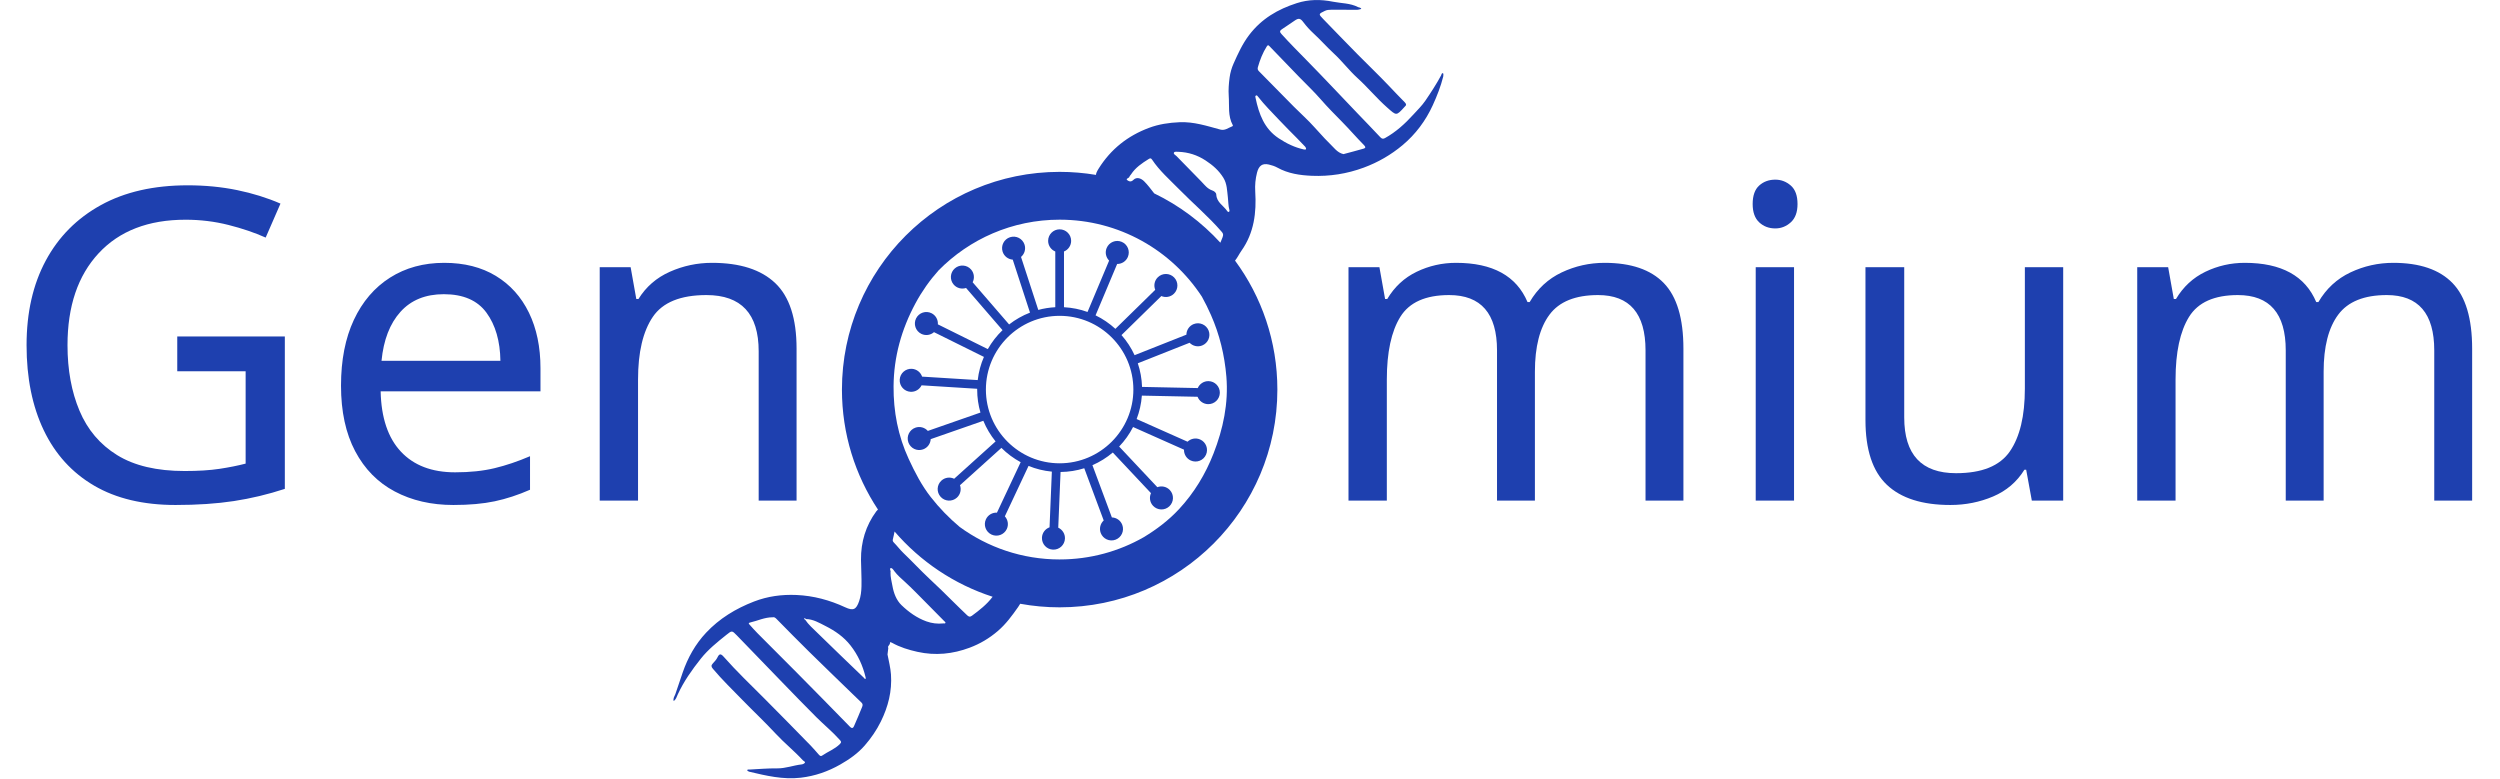
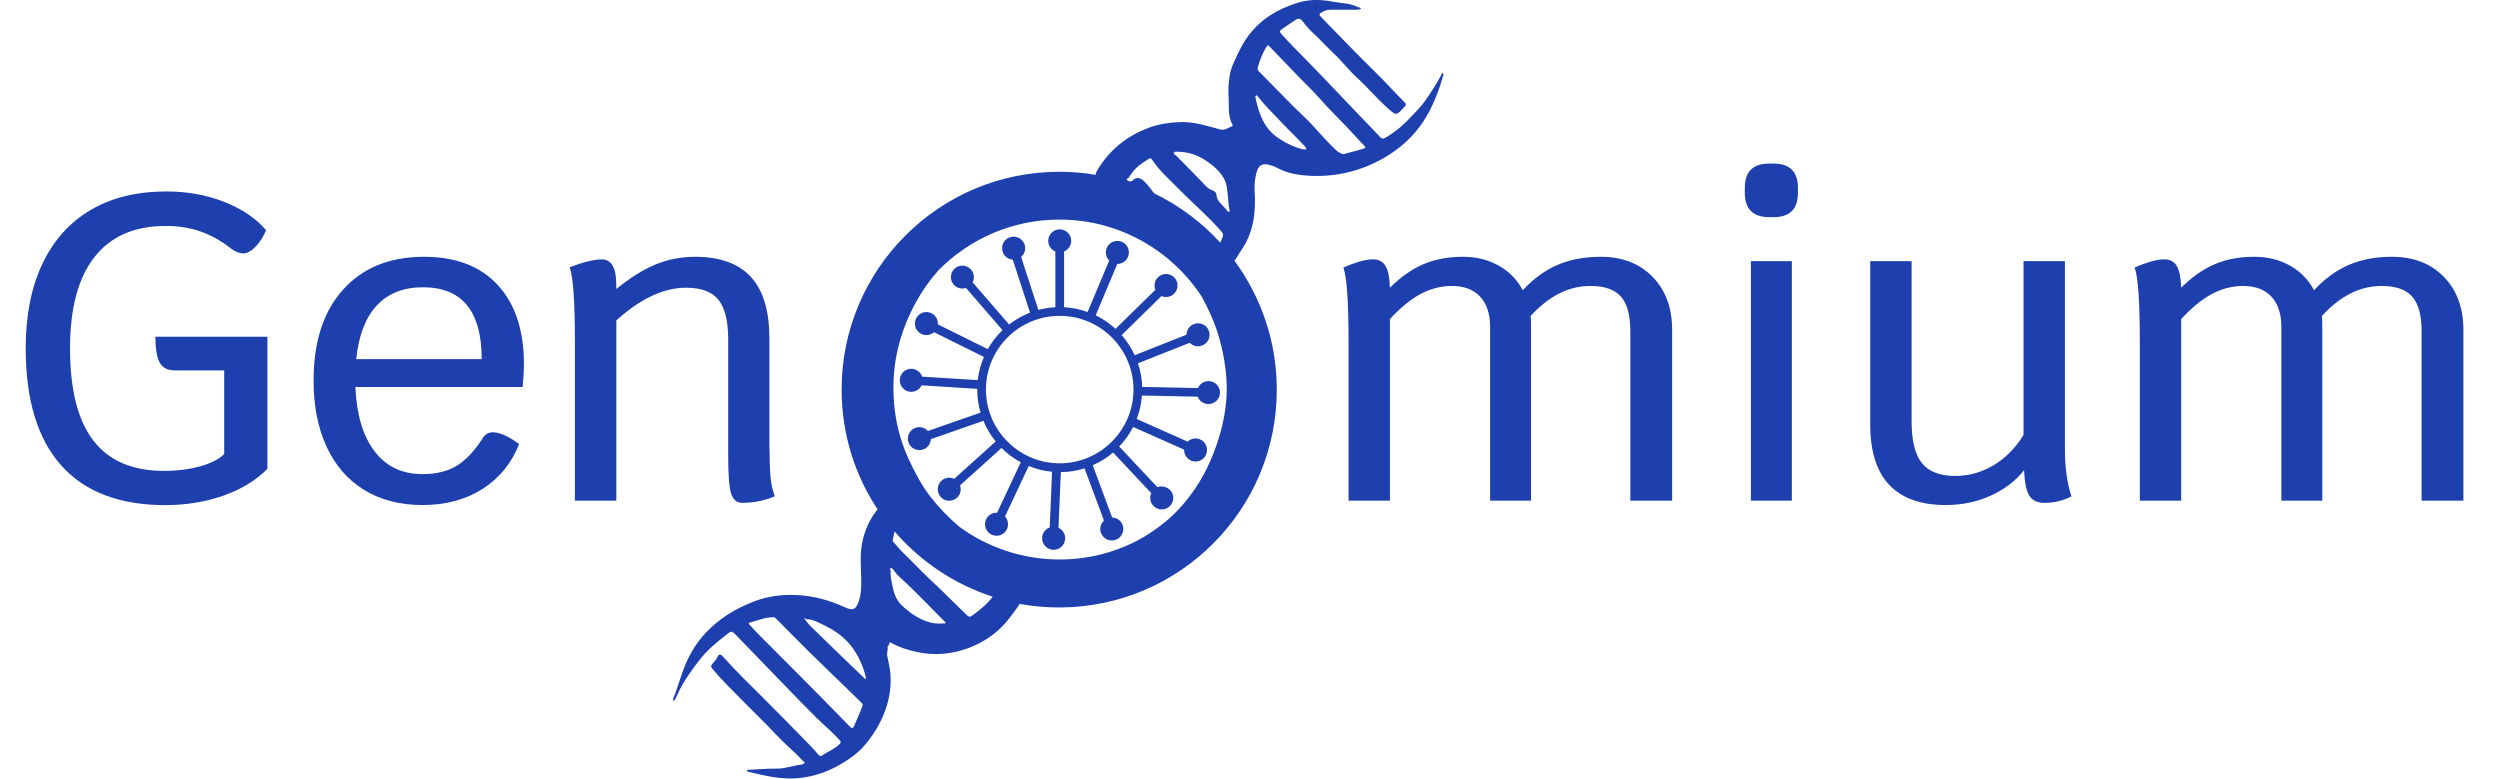
- <svg xmlns="http://www.w3.org/2000/svg" id="Layer_1" data-name="Layer 1" viewBox="0 0 2870.13 893.44">
-   <defs>
-     <style>
-       .cls-1 {
-         font-family: Krub-Medium, Krub;
-         font-size: 500px;
-         font-weight: 500;
-       }
- 
-       .cls-1, .cls-2 {
-         fill: #1e40af;
-       }
-     </style>
-   </defs>
+ <svg xmlns="http://www.w3.org/2000/svg" version="1.1" id="Layer_1" x="0px" y="0px" viewBox="0 0 2870.1 893.4" style="enable-background:new 0 0 2870.1 893.4;" xml:space="preserve">
+   <style type="text/css">
+ 	.st0{enable-background:new    ;}
+ 	.st1{fill:#1E40AF;}
+ </style>
  <g>
-     <text class="cls-1" transform="translate(0 574.75)">
-       <tspan x="0" y="0">Gen</tspan>
-     </text>
-     <text class="cls-1" transform="translate(1505.65 574.75)">
-       <tspan x="0" y="0">mium</tspan>
-     </text>
+     <g class="st0">
+       <path class="st1" d="M307,386.3v152c-13.3,13.3-30.2,23.6-50.8,30.8s-42.8,10.8-66.8,10.8C136.8,579.8,97,564.5,70,534    s-40.5-75.2-40.5-134.2c0-37.7,6.4-70,19.2-97c12.8-27,31.3-47.6,55.5-61.8c24.2-14.2,53.1-21.2,86.8-21.2c24,0,46.2,4,66.5,12    c20.3,8,36.3,18.8,48,32.5c-3,7.3-7,13.6-12,18.8c-5,5.2-9.7,7.8-14,7.8c-5,0-10.2-2.2-15.5-6.5c-11.3-8.7-22.9-15-34.8-19    c-11.8-4-24.8-6-38.8-6c-36,0-63.3,11.9-82,35.8c-18.7,23.8-28,58.8-28,104.8c0,47.3,8.9,82.6,26.8,105.8    c17.8,23.2,44.9,34.8,81.2,34.8c15,0,28.8-1.8,41.2-5.2s21.8-8.2,27.8-14.2v-96h-57c-8,0-13.7-2.9-17-8.8c-3.3-5.8-5-15.8-5-29.8    H307z" />
+       <path class="st1" d="M600,444.3H408c1.3,31.7,8.7,56.2,22,73.8c13.3,17.5,31.7,26.2,55,26.2c15.7,0,28.8-3.2,39.2-9.5    c10.5-6.3,20.8-17.3,30.8-33c2.7-3.7,6.3-5.5,11-5.5c7.7,0,17.7,4.5,30,13.5c-8.7,22-22.7,39.2-42,51.5    c-19.3,12.3-42.3,18.5-69,18.5c-25.7,0-47.9-5.8-66.8-17.2C399.4,551,385,534.5,375,513s-15-46.9-15-76.2    c0-44.3,11.2-79.1,33.8-104.2c22.5-25.2,53.6-37.8,93.2-37.8c36.3,0,64.5,10.8,84.5,32.5c20,21.7,30,52,30,91    C601.5,424.9,601,433.6,600,444.3z M553,412.3c0-55-22.5-82.5-67.5-82.5c-22.3,0-40,7-53,21s-20.8,34.5-23.5,61.5H553z" />
+       <path class="st1" d="M884.7,548.8c0.8,7.7,2.4,14.7,4.8,21c-12,5-24.5,7.5-37.5,7.5c-6.3,0-10.6-3.8-12.8-11.2    c-2.2-7.5-3.2-21.6-3.2-42.2v-134c0-21.3-3.8-36.6-11.2-45.8c-7.5-9.2-19.9-13.8-37.2-13.8c-25.7,0-52.3,12.5-80,37.5v207H660    V392.3c0-46-2-74.5-6-85.5c15.7-6,28-9,37-9c11,0,16.5,9.7,16.5,29v5c16-13,31.1-22.4,45.2-28.2c14.2-5.8,29.2-8.8,45.2-8.8    c28.7,0,50.1,7.8,64.2,23.2c14.2,15.5,21.2,39.1,21.2,70.8v120.5C883.5,527.9,883.9,541.1,884.7,548.8z" />
+     </g>
+     <g class="st0">
+       <path class="st1" d="M1897.2,317.8c15,15.3,22.5,35.7,22.5,61v196h-48V380.3c0-18.3-3.6-31.6-10.8-39.8    c-7.2-8.2-18.9-12.2-35.2-12.2c-24.7,0-47.5,11.5-68.5,34.5c0.3,2.3,0.5,5.7,0.5,10v202h-47V375.3c0-15-3.8-26.6-11.5-34.8    c-7.7-8.2-18.5-12.2-32.5-12.2c-12.3,0-24.2,3.1-35.8,9.2c-11.5,6.2-23.2,15.8-35.2,28.8v208.5h-47.5v-180c0-48.3-2-77.5-6-87.5    c5.7-2.7,11.6-4.9,17.8-6.8c6.2-1.8,11.6-2.8,16.2-2.8c6.7,0,11.5,2.6,14.5,7.8c3,5.2,4.7,13.4,5,24.8    c12.3-12.3,25.2-21.3,38.5-27c13.3-5.7,28.5-8.5,45.5-8.5c15.3,0,29,3.4,41,10.2c12,6.8,21.2,16.2,27.5,28.2    c12.3-13.3,25.8-23.1,40.2-29.2c14.5-6.2,30.9-9.2,49.2-9.2C1862.3,294.8,1882.2,302.4,1897.2,317.8z" />
+       <path class="st1" d="M2003.1,221.3v-5.5c0-18.7,9.3-28,28-28h5c18.7,0,28,9.3,28,28v5.5c0,18.7-9.3,28-28,28h-5    C2012.5,249.3,2003.1,239.9,2003.1,221.3z M2010.1,299.8h47v275h-47V299.8z" />
+       <path class="st1" d="M2378.1,569.8c-9.3,5-19.7,7.5-31,7.5c-8,0-13.8-2.7-17.2-8c-3.5-5.3-5.6-15.2-6.2-29.5    c-9.7,12.3-22.4,22.1-38.2,29.2c-15.8,7.2-33.1,10.8-51.8,10.8c-28.7,0-50.2-7.8-64.8-23.2s-21.8-38.6-21.8-69.2V299.8h47.5v184    c0,22,3.9,37.9,11.8,47.8c7.8,9.8,20.6,14.8,38.2,14.8c15.7,0,30.3-4.1,44-12.2c13.7-8.2,25.2-19.8,34.5-34.8V299.8h47.5v215    C2370.6,536.4,2373.1,554.8,2378.1,569.8z" />
+       <path class="st1" d="M2805.6,317.8c15,15.3,22.5,35.7,22.5,61v196h-48V380.3c0-18.3-3.6-31.6-10.8-39.8    c-7.2-8.2-18.9-12.2-35.2-12.2c-24.7,0-47.5,11.5-68.5,34.5c0.3,2.3,0.5,5.7,0.5,10v202h-47V375.3c0-15-3.8-26.6-11.5-34.8    c-7.7-8.2-18.5-12.2-32.5-12.2c-12.3,0-24.2,3.1-35.8,9.2c-11.5,6.2-23.2,15.8-35.2,28.8v208.5h-47.5v-180c0-48.3-2-77.5-6-87.5    c5.7-2.7,11.6-4.9,17.8-6.8c6.2-1.8,11.6-2.8,16.2-2.8c6.7,0,11.5,2.6,14.5,7.8c3,5.2,4.7,13.4,5,24.8    c12.3-12.3,25.2-21.3,38.5-27c13.3-5.7,28.5-8.5,45.5-8.5c15.3,0,29,3.4,41,10.2c12,6.8,21.2,16.2,27.5,28.2    c12.3-13.3,25.8-23.1,40.2-29.2c14.5-6.2,30.9-9.2,49.2-9.2C2770.8,294.8,2790.6,302.4,2805.6,317.8z" />
+     </g>
  </g>
  <g>
-     <path class="cls-2" d="M1656.74,84.13c-1.76-.57-1.76,1.46-2.28,2.43-5.43,10.05-11.64,19.61-18.08,29.04-3.97,5.81-9,10.66-13.68,15.82-9.6,10.57-20.08,20.14-32.68,27.12-1.95,1.08-3.5,1-5.31-.95-8.71-9.36-17.66-18.49-26.49-27.73-19.37-20.25-38.52-40.7-58.15-60.69-9.73-9.91-19.51-19.74-28.82-30.04-2.1-2.32-2.33-3.66,.26-5.45,4.85-3.35,9.9-6.49,14.63-9.87,5.04-3.6,7.03-2.52,10.2,1.7,3.49,4.65,7.49,9.01,11.77,12.96,8.05,7.41,15.27,15.62,23.32,23.06,9.53,8.8,17.43,19.38,27.04,28.09,11.84,10.74,21.95,23.13,33.95,33.71,10.85,9.56,10.41,10.07,20.05-.59,.11-.12,.22-.25,.35-.36,2.11-1.69,1.65-3.17-.09-4.93-6.15-6.22-12.17-12.55-18.19-18.9-11.63-12.28-23.91-23.94-35.79-35.99-13.27-13.46-26.41-27.06-39.57-40.63-5.67-5.85-5.62-5.84,1.84-9.44,2.34-1.13,4.77-1.31,7.27-1.3,9.96,.04,19.92,.1,29.88,.04,1.54,0,3.09-.63,4.63-.96-.57-1.83-2.44-1.46-3.69-2.11-9.05-4.7-19.2-4.27-28.85-6.21-14.06-2.83-27.8-2.75-41.48,1.66-21.72,7-40.45,17.84-54.72,36.62-7.77,10.22-12.81,21.48-17.88,32.8-2.18,4.87-3.82,10.54-4.54,16.02-.91,6.94-1.49,13.98-.99,21.04,.81,11.31-1.18,23.01,4.65,33.62,.51,.94-.57,1.32-.79,1.4-4.38,1.58-8.1,5.1-13.49,3.65-15.36-4.14-30.48-9.17-46.86-8.44-12.09,.53-23.67,2.21-35.06,6.47-24.46,9.14-43.76,24.43-57.65,46.54-2.06,3.27-3.17,5.64-3.23,7.46-13.55-2.27-27.47-3.48-41.67-3.48-138.05,0-249.96,111.91-249.96,249.96,0,50.9,15.23,98.24,41.36,137.73-.69,.61-1.34,1.25-1.88,1.98-12.15,16.45-17.78,35.29-17.6,55.66,.09,10.15,.82,20.29,.56,30.47-.15,5.83-.76,11.37-2.68,16.98-3.36,9.79-6.72,11.42-16,7.12-17.77-8.25-36.47-13.31-56.06-14.14-16.68-.71-32.95,1.43-48.77,7.56-20.9,8.1-39.59,19.45-54.89,35.76-12.33,13.14-21.03,28.72-26.91,45.8-2.81,8.15-5.48,16.35-8.3,24.5-.92,2.66-3,5-1.99,8.12,2.69-1.76,3.4-4.8,4.62-7.44,6.89-15.01,16.37-28.39,26.56-41.21,8.35-10.5,18.82-18.95,29.3-27.3,6.37-5.08,6.37-5.22,12.03,.62,17.52,18.06,34.96,36.21,52.49,54.27,12.93,13.32,25.81,26.69,38.96,39.79,8.77,8.73,18.4,16.59,26.67,25.85,1.55,1.74,2.3,2.65,.23,4.74-5.86,5.93-13.7,8.68-20.37,13.28-1.9,1.32-3.07-.15-4.19-1.39-2.97-3.3-5.79-6.75-8.9-9.93-17.71-18.09-35.37-36.23-53.26-54.13-15.81-15.82-31.98-31.28-46.8-48.04-3.21-3.63-4.97-3.66-7.12,.86-1.25,2.63-3.44,4.85-5.43,7.06-1.93,2.15-1.75,3.59,.17,5.89,10.55,12.57,22.35,23.95,33.76,35.69,12.68,13.04,25.97,25.5,38.33,38.83,9.9,10.68,21.29,19.77,31.12,30.48,.87,.95,2.96,1.69,2.53,2.72-.45,1.06-2.36,1.97-3.72,2.12-9.5,1.06-18.51,4.69-28.3,4.57-10.6-.13-21.22,.82-31.82,1.36-.86,.04-2.23-.38-2.45,.79-.08,.42,1.33,1.44,2.19,1.64,19.51,4.62,39.01,9.3,59.35,6.91,16.19-1.9,31.19-7.1,45.35-15.17,10.43-5.95,20.19-12.78,28.04-21.83,7.25-8.35,13.52-17.39,18.49-27.49,8.45-17.17,12.95-34.86,11.62-54.06-.54-7.82-2.52-15.31-3.97-22.93l.91-7.56c-1.42-2.05,2.29-3.34,1.9-5.89-.19-1.2,1.55-.41,2.32,.02,9.19,5.15,19.13,8.17,29.33,10.44,20.47,4.54,40.48,2.51,59.95-4.82,11.82-4.45,22.39-10.69,32.22-19.11,9.41-8.06,16.39-17.7,23.27-27.47,1.09-1.55,1.89-2.78,2.43-3.82,14.69,2.69,29.82,4.1,45.29,4.1,138.05,0,249.96-111.91,249.96-249.96,0-55.44-18.06-106.65-48.6-148.1,2.88-3.54,4.79-7.73,7.39-11.4,14.52-20.54,17.3-43.79,15.8-67.91-.46-7.43,.23-14.55,2.02-21.6,2.1-8.24,6.33-11.07,13.6-9.39,3.36,.78,6.79,1.87,9.78,3.54,12.37,6.88,26.01,8.84,39.66,9.4,20.36,.84,40.26-2.27,59.55-9.41,16.37-6.05,31.25-14.67,44.47-25.72,14.99-12.54,26.6-28.07,34.77-45.97,4.85-10.63,9.12-21.48,11.97-32.84,.3-1.2,.26-3.56-.17-3.69ZM989.8,811.5c-3.01,7.19-5.85,14.45-9.09,21.53-.72,1.58-1.8,4.52-4.91,1.32-20.35-20.92-40.84-41.69-61.36-62.44-14.88-15.04-29.9-29.93-44.81-44.94-3.15-3.17-6.11-6.54-9.1-9.87-.76-.85-1.75-1.88,.44-2.37,8.68-1.97,16.85-6.09,26-6.04,2.01-.51,3.24,.58,4.62,1.99,12.39,12.6,24.77,25.2,37.36,37.59,16.47,16.21,33.12,32.22,49.7,48.32,3.43,3.33,6.83,6.7,10.33,9.96,1.63,1.52,1.59,3.11,.82,4.96Zm3.95-32.22c-.97,.66-1.3-.5-1.81-.99-17.97-17.31-36.01-34.55-53.83-52.02-4.79-4.69-9.93-9.13-13.71-14.78-.44-.48-1.79-.65-1.01-1.55,.59-.68,1.33,.09,1.76,.76,8.46,.1,15.49,4.43,22.66,8.05,10.96,5.53,20.97,12.46,28.65,22.29,8.47,10.84,14.06,23.06,17.27,36.41,.15,.61,.31,1.65,.02,1.84ZM1347.79,175.14c.74-1.37,3.33-.88,5.16-.85,11.31,.43,21.5,3.65,31.17,9.97,8.24,5.38,15.2,11.48,20.37,19.82,4.32,6.96,4.22,14.89,5.17,22.53,.59,4.74,.38,9.6,1.73,14.27,.24,.85,.34,1.69-.45,2.23-.96,.67-1.6-.17-2.03-.79-4.24-6.24-12.13-10-12.56-18.9-.12-2.48-2.61-4.09-4.69-4.8-5.5-1.89-8.67-6.28-12.42-10.19-9.47-9.86-19.17-19.49-28.67-29.33-1.13-1.17-3.73-2.2-2.78-3.95Zm-131.27,467.14c-42.9,0-82.55-13.86-114.75-37.33-12.21-10.26-23.31-21.66-33.19-34.28-10.43-13.32-18.23-28.34-25.36-43.79-12.26-26.56-17.55-54.54-17.36-83.37,.23-33.65,9.03-65.3,25.08-95.16,7.49-13.92,16.37-26.52,26.64-37.97,35.37-35.91,84.56-58.18,138.95-58.18,68.34,0,128.46,35.16,163.29,88.36,3.78,6.8,7.21,13.81,10.37,20.94,9.98,22.51,15.72,46.36,17.75,70.93,2.53,30.59-3.69,59.89-14.74,88.2-9.23,23.66-22.24,45.15-39.58,63.85-11.97,12.9-25.73,23.26-40.57,32.27-28.46,16.24-61.4,25.52-96.52,25.52Zm-133.56,73.44c-6.67,.69-13.2-.09-19.49-2.37-10.93-3.96-20.3-10.72-28.48-18.59-5.91-5.67-8.97-13.79-10.42-22.04-.9-5.15-2.43-10.25-2.22-15.85,.67-1.41-1.56-3.98,.11-4.57,1.78-.63,3.19,1.93,4.32,3.45,3.49,4.67,7.86,8.37,12.14,12.27,8.18,7.45,15.84,15.49,23.66,23.33,7.1,7.12,14.14,14.29,21.19,21.45,.66,.67,1.81,1.53,1.71,2.13-.21,1.22-1.65,.69-2.53,.78Zm56.42-30.37c-6.48,8.62-14.99,15.25-23.65,21.63-2.28,1.68-3.85,.89-5.48-.7-5.35-5.17-10.77-10.27-16.01-15.55-8.85-8.92-17.92-17.59-27.09-26.19-10.26-9.61-19.82-19.95-29.98-29.66-3.97-3.8-7.19-8.2-11.03-12.07-1.15-1.16-1.52-2.23-1.02-3.96,.82-2.83,1.21-5.78,1.88-8.66,29.6,34.4,68.4,60.63,112.58,74.92-.06,.08-.13,.16-.19,.24Zm185.72-463.31c-3.71-4.77-7.32-9.64-11.55-13.89-3.25-3.26-8.46-5.6-12.49-1.5-3.06,3.11-6.05,.97-7.14-.04-1.67-1.54,2.15-1.95,2.7-3.66,.34-1.05,1.32-1.88,1.95-2.85,5.02-7.73,12.42-12.68,20.03-17.44,1.65-1.03,2.66-1.46,3.99,.55,8.5,12.77,20.05,22.85,30.67,33.67,16.23,16.54,34.01,31.54,49.22,49.13,1.82,2.11,2.17,3.23,1.16,6.22-.69,2.06-1.79,4.21-2.59,6.4-21.37-23.37-47.11-42.67-75.94-56.6Zm174.28-51c-.33,1.19-1.67,.46-2.47,.56-10.58-2.34-19.93-6.9-28.88-12.83-16.68-11.04-22.67-27.9-26.54-46.12-.22-1.05-.82-2.45,.54-3.05,1.08-.47,1.77,.74,2.32,1.45,7.3,9.44,15.83,17.76,23.94,26.45,6.76,7.25,13.86,14.17,20.8,21.25,3.12,3.19,6.26,6.36,9.29,9.64,.61,.66,1.2,1.9,1,2.64Zm66.07-.38c-7.63,2.22-15.33,4.19-23.08,6.28-3.68-.8-6.71-2.92-9.26-5.43-8.36-8.23-16.39-16.77-24.18-25.56-7.32-8.27-15.7-15.59-23.49-23.45-13.49-13.61-26.86-27.33-40.33-40.95-1.4-1.42-1.43-2.94-.96-4.57,2.39-8.33,5.5-16.33,10.17-23.7,1.36-2.15,2.15-1.23,3.24-.11,11.15,11.55,22.28,23.12,33.44,34.66,8.5,8.79,17.45,17.2,25.46,26.42,7.69,8.85,16,17.19,24.16,25.47,8.61,8.74,16.57,18.04,25.18,26.75,1.71,1.73,2.73,3.28-.35,4.18Z" />
-     <path class="cls-2" d="M1328.69,559.32l-43.84-46.65c6.35-6.63,11.76-14.19,15.98-22.44l58.46,26.01c-.16,5.2,2.78,10.23,7.83,12.48,6.67,2.97,14.48-.03,17.45-6.7,2.97-6.67-.03-14.48-6.7-17.45-5.05-2.25-10.75-1.07-14.51,2.53l-58.45-26.01c3.25-8.45,5.32-17.48,6.01-26.9l63.96,1.33c1.87,4.86,6.53,8.35,12.06,8.47,7.3,.15,13.33-5.64,13.49-12.94s-5.64-13.33-12.94-13.49c-5.53-.11-10.32,3.18-12.4,7.96l-63.96-1.33c-.3-9.45-1.99-18.56-4.87-27.12l59.47-23.56c3.61,3.75,9.26,5.17,14.39,3.13,6.79-2.69,10.11-10.37,7.42-17.15-2.69-6.79-10.37-10.11-17.15-7.42-5.14,2.04-8.28,6.94-8.34,12.14l-59.48,23.56c-3.88-8.43-8.97-16.2-15.04-23.08l45.74-44.8c4.78,2.06,10.53,1.18,14.48-2.69,5.21-5.11,5.3-13.47,.19-18.69-5.11-5.21-13.47-5.3-18.69-.19-3.95,3.87-4.95,9.6-2.99,14.42l-45.74,44.8c-6.76-6.21-14.42-11.46-22.76-15.51l24.79-58.98c5.21,.05,10.17-2.99,12.31-8.09,2.83-6.73-.33-14.47-7.06-17.3-6.73-2.83-14.47,.33-17.3,7.06-2.14,5.1-.84,10.77,2.83,14.46l-24.79,58.97c-8.51-3.07-17.58-4.95-27.02-5.45v-63.97c4.82-1.97,8.21-6.7,8.21-12.23,0-7.3-5.92-13.21-13.21-13.21s-13.21,5.92-13.21,13.21c0,5.53,3.4,10.26,8.21,12.23v63.97c-6.72,.35-13.24,1.41-19.52,3.1l-19.81-60.82c3.97-3.37,5.73-8.92,4.02-14.17-2.26-6.94-9.72-10.73-16.66-8.47s-10.73,9.72-8.47,16.66c1.71,5.26,6.41,8.7,11.6,9.08l19.81,60.83c-8.68,3.35-16.74,7.95-23.97,13.58l-41.86-48.43c2.36-4.64,1.83-10.44-1.78-14.62-4.77-5.52-13.12-6.13-18.64-1.36-5.52,4.77-6.13,13.12-1.36,18.64,3.61,4.18,9.28,5.54,14.21,3.88l41.86,48.43c-6.63,6.37-12.33,13.7-16.89,21.76l-57.34-28.42c.37-5.19-2.36-10.34-7.31-12.79-6.54-3.24-14.47-.57-17.71,5.97s-.57,14.47,5.97,17.71c4.95,2.45,10.7,1.51,14.6-1.93l57.32,28.41c-3.61,8.33-6.05,17.27-7.12,26.62l-63.85-3.98c-1.67-4.93-6.18-8.62-11.69-8.96-7.28-.45-13.56,5.08-14.01,12.37-.45,7.28,5.08,13.56,12.37,14.01,5.52,.34,10.45-2.75,12.72-7.44l63.85,3.98c0,.3-.01,.59-.01,.89,0,9.16,1.31,18.03,3.75,26.41l-60.4,21.07c-3.45-3.9-9.03-5.55-14.25-3.73-6.89,2.4-10.53,9.94-8.12,16.83,2.4,6.89,9.94,10.53,16.83,8.12,5.22-1.82,8.57-6.59,8.84-11.78l60.41-21.07c3.53,8.6,8.3,16.57,14.07,23.69l-47.55,42.86c-4.69-2.26-10.48-1.62-14.58,2.08-5.42,4.89-5.85,13.24-.97,18.66s13.24,5.85,18.66,.97c4.11-3.7,5.34-9.39,3.58-14.29l47.55-42.86c6.51,6.49,13.95,12.04,22.11,16.44l-27.22,57.91c-5.2-.26-10.28,2.57-12.64,7.57-3.1,6.6-.27,14.48,6.34,17.58,6.6,3.1,14.48,.27,17.58-6.34,2.35-5,1.29-10.73-2.23-14.56l27.21-57.9c8.39,3.43,17.38,5.68,26.76,6.57l-2.65,63.92c-4.9,1.77-8.49,6.35-8.71,11.88-.3,7.29,5.36,13.45,12.65,13.75,7.29,.3,13.45-5.36,13.75-12.65,.23-5.52-2.97-10.39-7.7-12.56l2.65-63.92c9.47-.11,18.61-1.6,27.22-4.31l22.32,59.94c-3.83,3.53-5.36,9.15-3.43,14.33,2.55,6.84,10.15,10.32,16.99,7.77s10.32-10.15,7.77-16.99c-1.93-5.18-6.76-8.43-11.96-8.59l-22.32-59.96c8.52-3.71,16.39-8.63,23.39-14.56l43.84,46.66c-2.16,4.74-1.4,10.51,2.39,14.54,5,5.32,13.36,5.58,18.68,.58,5.32-5,5.58-13.36,.58-18.68-3.79-4.03-9.5-5.15-14.36-3.29Zm-196.83-112.08c0-46.68,37.98-84.65,84.65-84.65s84.66,37.98,84.66,84.65-37.98,84.66-84.66,84.66-84.65-37.98-84.65-84.66Z" />
+     <path class="st1" d="M1656.7,84.1c-1.8-0.6-1.8,1.5-2.3,2.4c-5.4,10.1-11.6,19.6-18.1,29c-4,5.8-9,10.7-13.7,15.8   c-9.6,10.6-20.1,20.1-32.7,27.1c-1.9,1.1-3.5,1-5.3-0.9c-8.7-9.4-17.7-18.5-26.5-27.7c-19.4-20.2-38.5-40.7-58.2-60.7   c-9.7-9.9-19.5-19.7-28.8-30c-2.1-2.3-2.3-3.7,0.3-5.5c4.8-3.4,9.9-6.5,14.6-9.9c5-3.6,7-2.5,10.2,1.7c3.5,4.6,7.5,9,11.8,13   c8.1,7.4,15.3,15.6,23.3,23.1c9.5,8.8,17.4,19.4,27,28.1c11.8,10.7,21.9,23.1,33.9,33.7c10.8,9.6,10.4,10.1,20.1-0.6   c0.1-0.1,0.2-0.2,0.3-0.4c2.1-1.7,1.7-3.2-0.1-4.9c-6.2-6.2-12.2-12.6-18.2-18.9c-11.6-12.3-23.9-23.9-35.8-36   c-13.3-13.5-26.4-27.1-39.6-40.6c-5.7-5.9-5.6-5.8,1.8-9.4c2.3-1.1,4.8-1.3,7.3-1.3c10,0,19.9,0.1,29.9,0c1.5,0,3.1-0.6,4.6-1   c-0.6-1.8-2.4-1.5-3.7-2.1c-9.1-4.7-19.2-4.3-28.8-6.2c-14.1-2.8-27.8-2.8-41.5,1.7c-21.7,7-40.4,17.8-54.7,36.6   c-7.8,10.2-12.8,21.5-17.9,32.8c-2.2,4.9-3.8,10.5-4.5,16c-0.9,6.9-1.5,14-1,21c0.8,11.3-1.2,23,4.7,33.6c0.5,0.9-0.6,1.3-0.8,1.4   c-4.4,1.6-8.1,5.1-13.5,3.6c-15.4-4.1-30.5-9.2-46.9-8.4c-12.1,0.5-23.7,2.2-35.1,6.5c-24.5,9.1-43.8,24.4-57.7,46.5   c-2.1,3.3-3.2,5.6-3.2,7.5c-13.6-2.3-27.5-3.5-41.7-3.5c-138.1,0-250,111.9-250,250c0,50.9,15.2,98.2,41.4,137.7   c-0.7,0.6-1.3,1.2-1.9,2c-12.2,16.5-17.8,35.3-17.6,55.7c0.1,10.2,0.8,20.3,0.6,30.5c-0.2,5.8-0.8,11.4-2.7,17   c-3.4,9.8-6.7,11.4-16,7.1c-17.8-8.2-36.5-13.3-56.1-14.1c-16.7-0.7-33,1.4-48.8,7.6c-20.9,8.1-39.6,19.5-54.9,35.8   c-12.3,13.1-21,28.7-26.9,45.8c-2.8,8.2-5.5,16.3-8.3,24.5c-0.9,2.7-3,5-2,8.1c2.7-1.8,3.4-4.8,4.6-7.4c6.9-15,16.4-28.4,26.6-41.2   c8.3-10.5,18.8-19,29.3-27.3c6.4-5.1,6.4-5.2,12,0.6c17.5,18.1,35,36.2,52.5,54.3c12.9,13.3,25.8,26.7,39,39.8   c8.8,8.7,18.4,16.6,26.7,25.8c1.5,1.7,2.3,2.7,0.2,4.7c-5.9,5.9-13.7,8.7-20.4,13.3c-1.9,1.3-3.1-0.2-4.2-1.4   c-3-3.3-5.8-6.8-8.9-9.9c-17.7-18.1-35.4-36.2-53.3-54.1c-15.8-15.8-32-31.3-46.8-48c-3.2-3.6-5-3.7-7.1,0.9   c-1.2,2.6-3.4,4.8-5.4,7.1c-1.9,2.2-1.8,3.6,0.2,5.9c10.5,12.6,22.3,24,33.8,35.7c12.7,13,26,25.5,38.3,38.8   c9.9,10.7,21.3,19.8,31.1,30.5c0.9,1,3,1.7,2.5,2.7c-0.5,1.1-2.4,2-3.7,2.1c-9.5,1.1-18.5,4.7-28.3,4.6   c-10.6-0.1-21.2,0.8-31.8,1.4c-0.9,0-2.2-0.4-2.5,0.8c-0.1,0.4,1.3,1.4,2.2,1.6c19.5,4.6,39,9.3,59.3,6.9   c16.2-1.9,31.2-7.1,45.3-15.2c10.4-6,20.2-12.8,28-21.8c7.2-8.3,13.5-17.4,18.5-27.5c8.5-17.2,12.9-34.9,11.6-54.1   c-0.5-7.8-2.5-15.3-4-22.9l0.9-7.6c-1.4-2,2.3-3.3,1.9-5.9c-0.2-1.2,1.5-0.4,2.3,0c9.2,5.2,19.1,8.2,29.3,10.4   c20.5,4.5,40.5,2.5,59.9-4.8c11.8-4.5,22.4-10.7,32.2-19.1c9.4-8.1,16.4-17.7,23.3-27.5c1.1-1.5,1.9-2.8,2.4-3.8   c14.7,2.7,29.8,4.1,45.3,4.1c138.1,0,250-111.9,250-250c0-55.4-18.1-106.6-48.6-148.1c2.9-3.5,4.8-7.7,7.4-11.4   c14.5-20.5,17.3-43.8,15.8-67.9c-0.5-7.4,0.2-14.6,2-21.6c2.1-8.2,6.3-11.1,13.6-9.4c3.4,0.8,6.8,1.9,9.8,3.5   c12.4,6.9,26,8.8,39.7,9.4c20.4,0.8,40.3-2.3,59.6-9.4c16.4-6.1,31.2-14.7,44.5-25.7c15-12.5,26.6-28.1,34.8-46   c4.8-10.6,9.1-21.5,12-32.8C1657.2,86.7,1657.2,84.3,1656.7,84.1L1656.7,84.1z M989.8,811.5c-3,7.2-5.8,14.5-9.1,21.5   c-0.7,1.6-1.8,4.5-4.9,1.3c-20.3-20.9-40.8-41.7-61.4-62.4c-14.9-15-29.9-29.9-44.8-44.9c-3.2-3.2-6.1-6.5-9.1-9.9   c-0.8-0.8-1.8-1.9,0.4-2.4c8.7-2,16.8-6.1,26-6c2-0.5,3.2,0.6,4.6,2c12.4,12.6,24.8,25.2,37.4,37.6c16.5,16.2,33.1,32.2,49.7,48.3   c3.4,3.3,6.8,6.7,10.3,10C990.6,808.1,990.6,809.7,989.8,811.5L989.8,811.5z M993.8,779.3c-1,0.7-1.3-0.5-1.8-1   c-18-17.3-36-34.5-53.8-52c-4.8-4.7-9.9-9.1-13.7-14.8c-0.4-0.5-1.8-0.7-1-1.5c0.6-0.7,1.3,0.1,1.8,0.8c8.5,0.1,15.5,4.4,22.7,8   c11,5.5,21,12.5,28.7,22.3c8.5,10.8,14.1,23.1,17.3,36.4C993.9,778.1,994,779.1,993.8,779.3L993.8,779.3z M1347.8,175.1   c0.7-1.4,3.3-0.9,5.2-0.9c11.3,0.4,21.5,3.6,31.2,10c8.2,5.4,15.2,11.5,20.4,19.8c4.3,7,4.2,14.9,5.2,22.5   c0.6,4.7,0.4,9.6,1.7,14.3c0.2,0.9,0.3,1.7-0.4,2.2c-1,0.7-1.6-0.2-2-0.8c-4.2-6.2-12.1-10-12.6-18.9c-0.1-2.5-2.6-4.1-4.7-4.8   c-5.5-1.9-8.7-6.3-12.4-10.2c-9.5-9.9-19.2-19.5-28.7-29.3C1349.4,177.9,1346.8,176.9,1347.8,175.1L1347.8,175.1z M1216.5,642.3   c-42.9,0-82.6-13.9-114.8-37.3c-12.2-10.3-23.3-21.7-33.2-34.3c-10.4-13.3-18.2-28.3-25.4-43.8c-12.3-26.6-17.6-54.5-17.4-83.4   c0.2-33.6,9-65.3,25.1-95.2c7.5-13.9,16.4-26.5,26.6-38c35.4-35.9,84.6-58.2,138.9-58.2c68.3,0,128.5,35.2,163.3,88.4   c3.8,6.8,7.2,13.8,10.4,20.9c10,22.5,15.7,46.4,17.8,70.9c2.5,30.6-3.7,59.9-14.7,88.2c-9.2,23.7-22.2,45.2-39.6,63.8   c-12,12.9-25.7,23.3-40.6,32.3C1284.6,633,1251.7,642.3,1216.5,642.3L1216.5,642.3z M1083,715.7c-6.7,0.7-13.2-0.1-19.5-2.4   c-10.9-4-20.3-10.7-28.5-18.6c-5.9-5.7-9-13.8-10.4-22c-0.9-5.2-2.4-10.2-2.2-15.8c0.7-1.4-1.6-4,0.1-4.6c1.8-0.6,3.2,1.9,4.3,3.5   c3.5,4.7,7.9,8.4,12.1,12.3c8.2,7.5,15.8,15.5,23.7,23.3c7.1,7.1,14.1,14.3,21.2,21.5c0.7,0.7,1.8,1.5,1.7,2.1   C1085.3,716.2,1083.8,715.6,1083,715.7L1083,715.7z M1139.4,685.4c-6.5,8.6-15,15.2-23.7,21.6c-2.3,1.7-3.8,0.9-5.5-0.7   c-5.3-5.2-10.8-10.3-16-15.5c-8.8-8.9-17.9-17.6-27.1-26.2c-10.3-9.6-19.8-20-30-29.7c-4-3.8-7.2-8.2-11-12.1c-1.2-1.2-1.5-2.2-1-4   c0.8-2.8,1.2-5.8,1.9-8.7c29.6,34.4,68.4,60.6,112.6,74.9C1139.5,685.2,1139.4,685.3,1139.4,685.4L1139.4,685.4z M1325.1,222   c-3.7-4.8-7.3-9.6-11.6-13.9c-3.2-3.3-8.5-5.6-12.5-1.5c-3.1,3.1-6.1,1-7.1,0c-1.7-1.5,2.2-1.9,2.7-3.7c0.3-1.1,1.3-1.9,1.9-2.9   c5-7.7,12.4-12.7,20-17.4c1.7-1,2.7-1.5,4,0.6c8.5,12.8,20.1,22.9,30.7,33.7c16.2,16.5,34,31.5,49.2,49.1c1.8,2.1,2.2,3.2,1.2,6.2   c-0.7,2.1-1.8,4.2-2.6,6.4C1379.7,255.3,1353.9,236,1325.1,222L1325.1,222z M1499.4,171c-0.3,1.2-1.7,0.5-2.5,0.6   c-10.6-2.3-19.9-6.9-28.9-12.8c-16.7-11-22.7-27.9-26.5-46.1c-0.2-1.1-0.8-2.4,0.5-3.1c1.1-0.5,1.8,0.7,2.3,1.4   c7.3,9.4,15.8,17.8,23.9,26.4c6.8,7.2,13.9,14.2,20.8,21.2c3.1,3.2,6.3,6.4,9.3,9.6C1499,169.1,1499.6,170.3,1499.4,171L1499.4,171   z M1565.4,170.7c-7.6,2.2-15.3,4.2-23.1,6.3c-3.7-0.8-6.7-2.9-9.3-5.4c-8.4-8.2-16.4-16.8-24.2-25.6c-7.3-8.3-15.7-15.6-23.5-23.4   c-13.5-13.6-26.9-27.3-40.3-40.9c-1.4-1.4-1.4-2.9-1-4.6c2.4-8.3,5.5-16.3,10.2-23.7c1.4-2.2,2.2-1.2,3.2-0.1   c11.2,11.5,22.3,23.1,33.4,34.7c8.5,8.8,17.4,17.2,25.5,26.4c7.7,8.8,16,17.2,24.2,25.5c8.6,8.7,16.6,18,25.2,26.8   C1567.5,168.2,1568.5,169.8,1565.4,170.7L1565.4,170.7z" />
+     <path class="st1" d="M1328.7,559.3l-43.8-46.7c6.3-6.6,11.8-14.2,16-22.4l58.5,26c-0.2,5.2,2.8,10.2,7.8,12.5   c6.7,3,14.5,0,17.4-6.7s0-14.5-6.7-17.5c-5.1-2.2-10.8-1.1-14.5,2.5l-58.4-26c3.2-8.5,5.3-17.5,6-26.9l64,1.3   c1.9,4.9,6.5,8.4,12.1,8.5c7.3,0.1,13.3-5.6,13.5-12.9s-5.6-13.3-12.9-13.5c-5.5-0.1-10.3,3.2-12.4,8l-64-1.3   c-0.3-9.5-2-18.6-4.9-27.1l59.5-23.6c3.6,3.8,9.3,5.2,14.4,3.1c6.8-2.7,10.1-10.4,7.4-17.1c-2.7-6.8-10.4-10.1-17.2-7.4   c-5.1,2-8.3,6.9-8.3,12.1l-59.5,23.6c-3.9-8.4-9-16.2-15-23.1l45.7-44.8c4.8,2.1,10.5,1.2,14.5-2.7c5.2-5.1,5.3-13.5,0.2-18.7   c-5.1-5.2-13.5-5.3-18.7-0.2c-3.9,3.9-4.9,9.6-3,14.4l-45.7,44.8c-6.8-6.2-14.4-11.5-22.8-15.5l24.8-59c5.2,0,10.2-3,12.3-8.1   c2.8-6.7-0.3-14.5-7.1-17.3c-6.7-2.8-14.5,0.3-17.3,7.1c-2.1,5.1-0.8,10.8,2.8,14.5l-24.8,59c-8.5-3.1-17.6-5-27-5.5v-64   c4.8-2,8.2-6.7,8.2-12.2c0-7.3-5.9-13.2-13.2-13.2s-13.2,5.9-13.2,13.2c0,5.5,3.4,10.3,8.2,12.2v64c-6.7,0.4-13.2,1.4-19.5,3.1   l-19.8-60.8c4-3.4,5.7-8.9,4-14.2c-2.3-6.9-9.7-10.7-16.7-8.5s-10.7,9.7-8.5,16.7c1.7,5.3,6.4,8.7,11.6,9.1l19.8,60.8   c-8.7,3.4-16.7,8-24,13.6l-41.9-48.4c2.4-4.6,1.8-10.4-1.8-14.6c-4.8-5.5-13.1-6.1-18.6-1.4c-5.5,4.8-6.1,13.1-1.4,18.6   c3.6,4.2,9.3,5.5,14.2,3.9l41.9,48.4c-6.6,6.4-12.3,13.7-16.9,21.8l-57.3-28.4c0.4-5.2-2.4-10.3-7.3-12.8c-6.5-3.2-14.5-0.6-17.7,6   s-0.6,14.5,6,17.7c4.9,2.5,10.7,1.5,14.6-1.9l57.3,28.4c-3.6,8.3-6.1,17.3-7.1,26.6l-63.8-4c-1.7-4.9-6.2-8.6-11.7-9   c-7.3-0.5-13.6,5.1-14,12.4c-0.4,7.3,5.1,13.6,12.4,14c5.5,0.3,10.4-2.8,12.7-7.4l63.8,4c0,0.3,0,0.6,0,0.9c0,9.2,1.3,18,3.8,26.4   l-60.4,21.1c-3.4-3.9-9-5.5-14.2-3.7c-6.9,2.4-10.5,9.9-8.1,16.8c2.4,6.9,9.9,10.5,16.8,8.1c5.2-1.8,8.6-6.6,8.8-11.8l60.4-21.1   c3.5,8.6,8.3,16.6,14.1,23.7l-47.6,42.9c-4.7-2.3-10.5-1.6-14.6,2.1c-5.4,4.9-5.8,13.2-1,18.7s13.2,5.8,18.7,1   c4.1-3.7,5.3-9.4,3.6-14.3l47.6-42.9c6.5,6.5,13.9,12,22.1,16.4l-27.2,57.9c-5.2-0.3-10.3,2.6-12.6,7.6c-3.1,6.6-0.3,14.5,6.3,17.6   c6.6,3.1,14.5,0.3,17.6-6.3c2.3-5,1.3-10.7-2.2-14.6l27.2-57.9c8.4,3.4,17.4,5.7,26.8,6.6l-2.7,63.9c-4.9,1.8-8.5,6.3-8.7,11.9   c-0.3,7.3,5.4,13.5,12.7,13.8s13.4-5.4,13.8-12.7c0.2-5.5-3-10.4-7.7-12.6l2.7-63.9c9.5-0.1,18.6-1.6,27.2-4.3l22.3,59.9   c-3.8,3.5-5.4,9.2-3.4,14.3c2.6,6.8,10.2,10.3,17,7.8s10.3-10.2,7.8-17c-1.9-5.2-6.8-8.4-12-8.6l-22.3-60   c8.5-3.7,16.4-8.6,23.4-14.6l43.8,46.7c-2.2,4.7-1.4,10.5,2.4,14.5c5,5.3,13.4,5.6,18.7,0.6c5.3-5,5.6-13.4,0.6-18.7   C1339.2,558.6,1333.5,557.5,1328.7,559.3L1328.7,559.3z M1131.9,447.2c0-46.7,38-84.6,84.7-84.6s84.7,38,84.7,84.6   s-38,84.7-84.7,84.7S1131.9,493.9,1131.9,447.2L1131.9,447.2z" />
  </g>
</svg>
